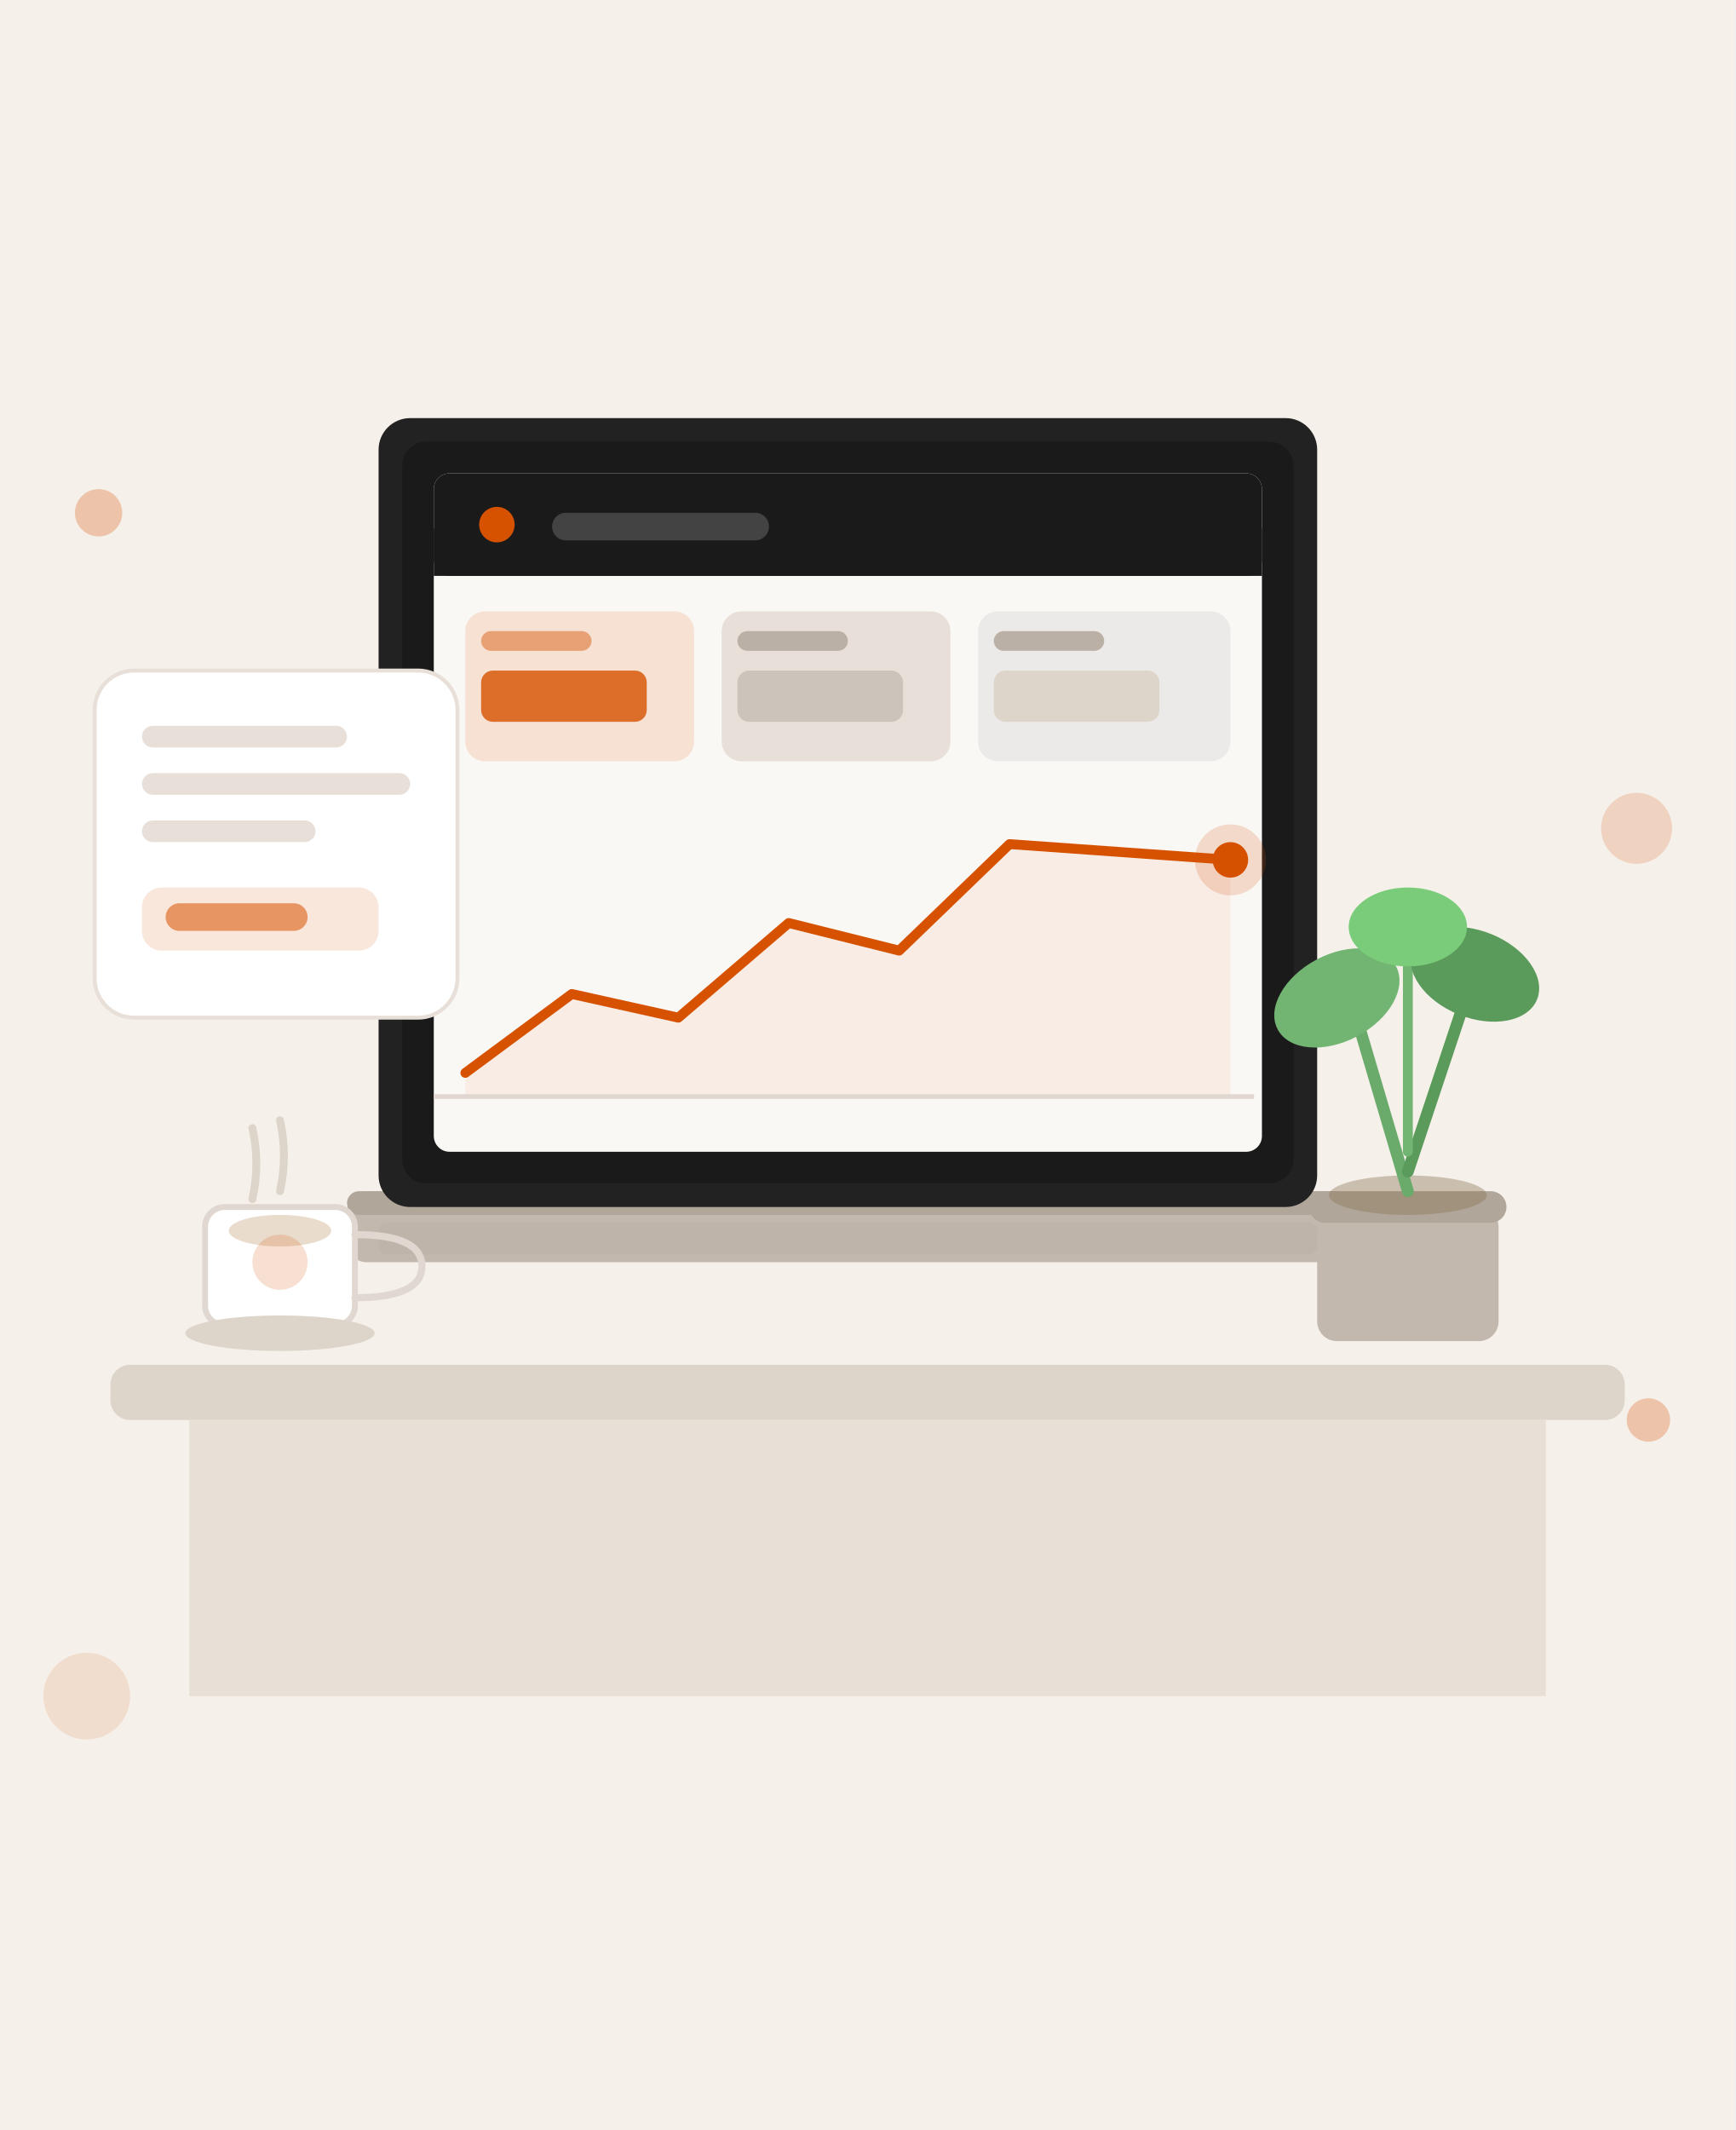
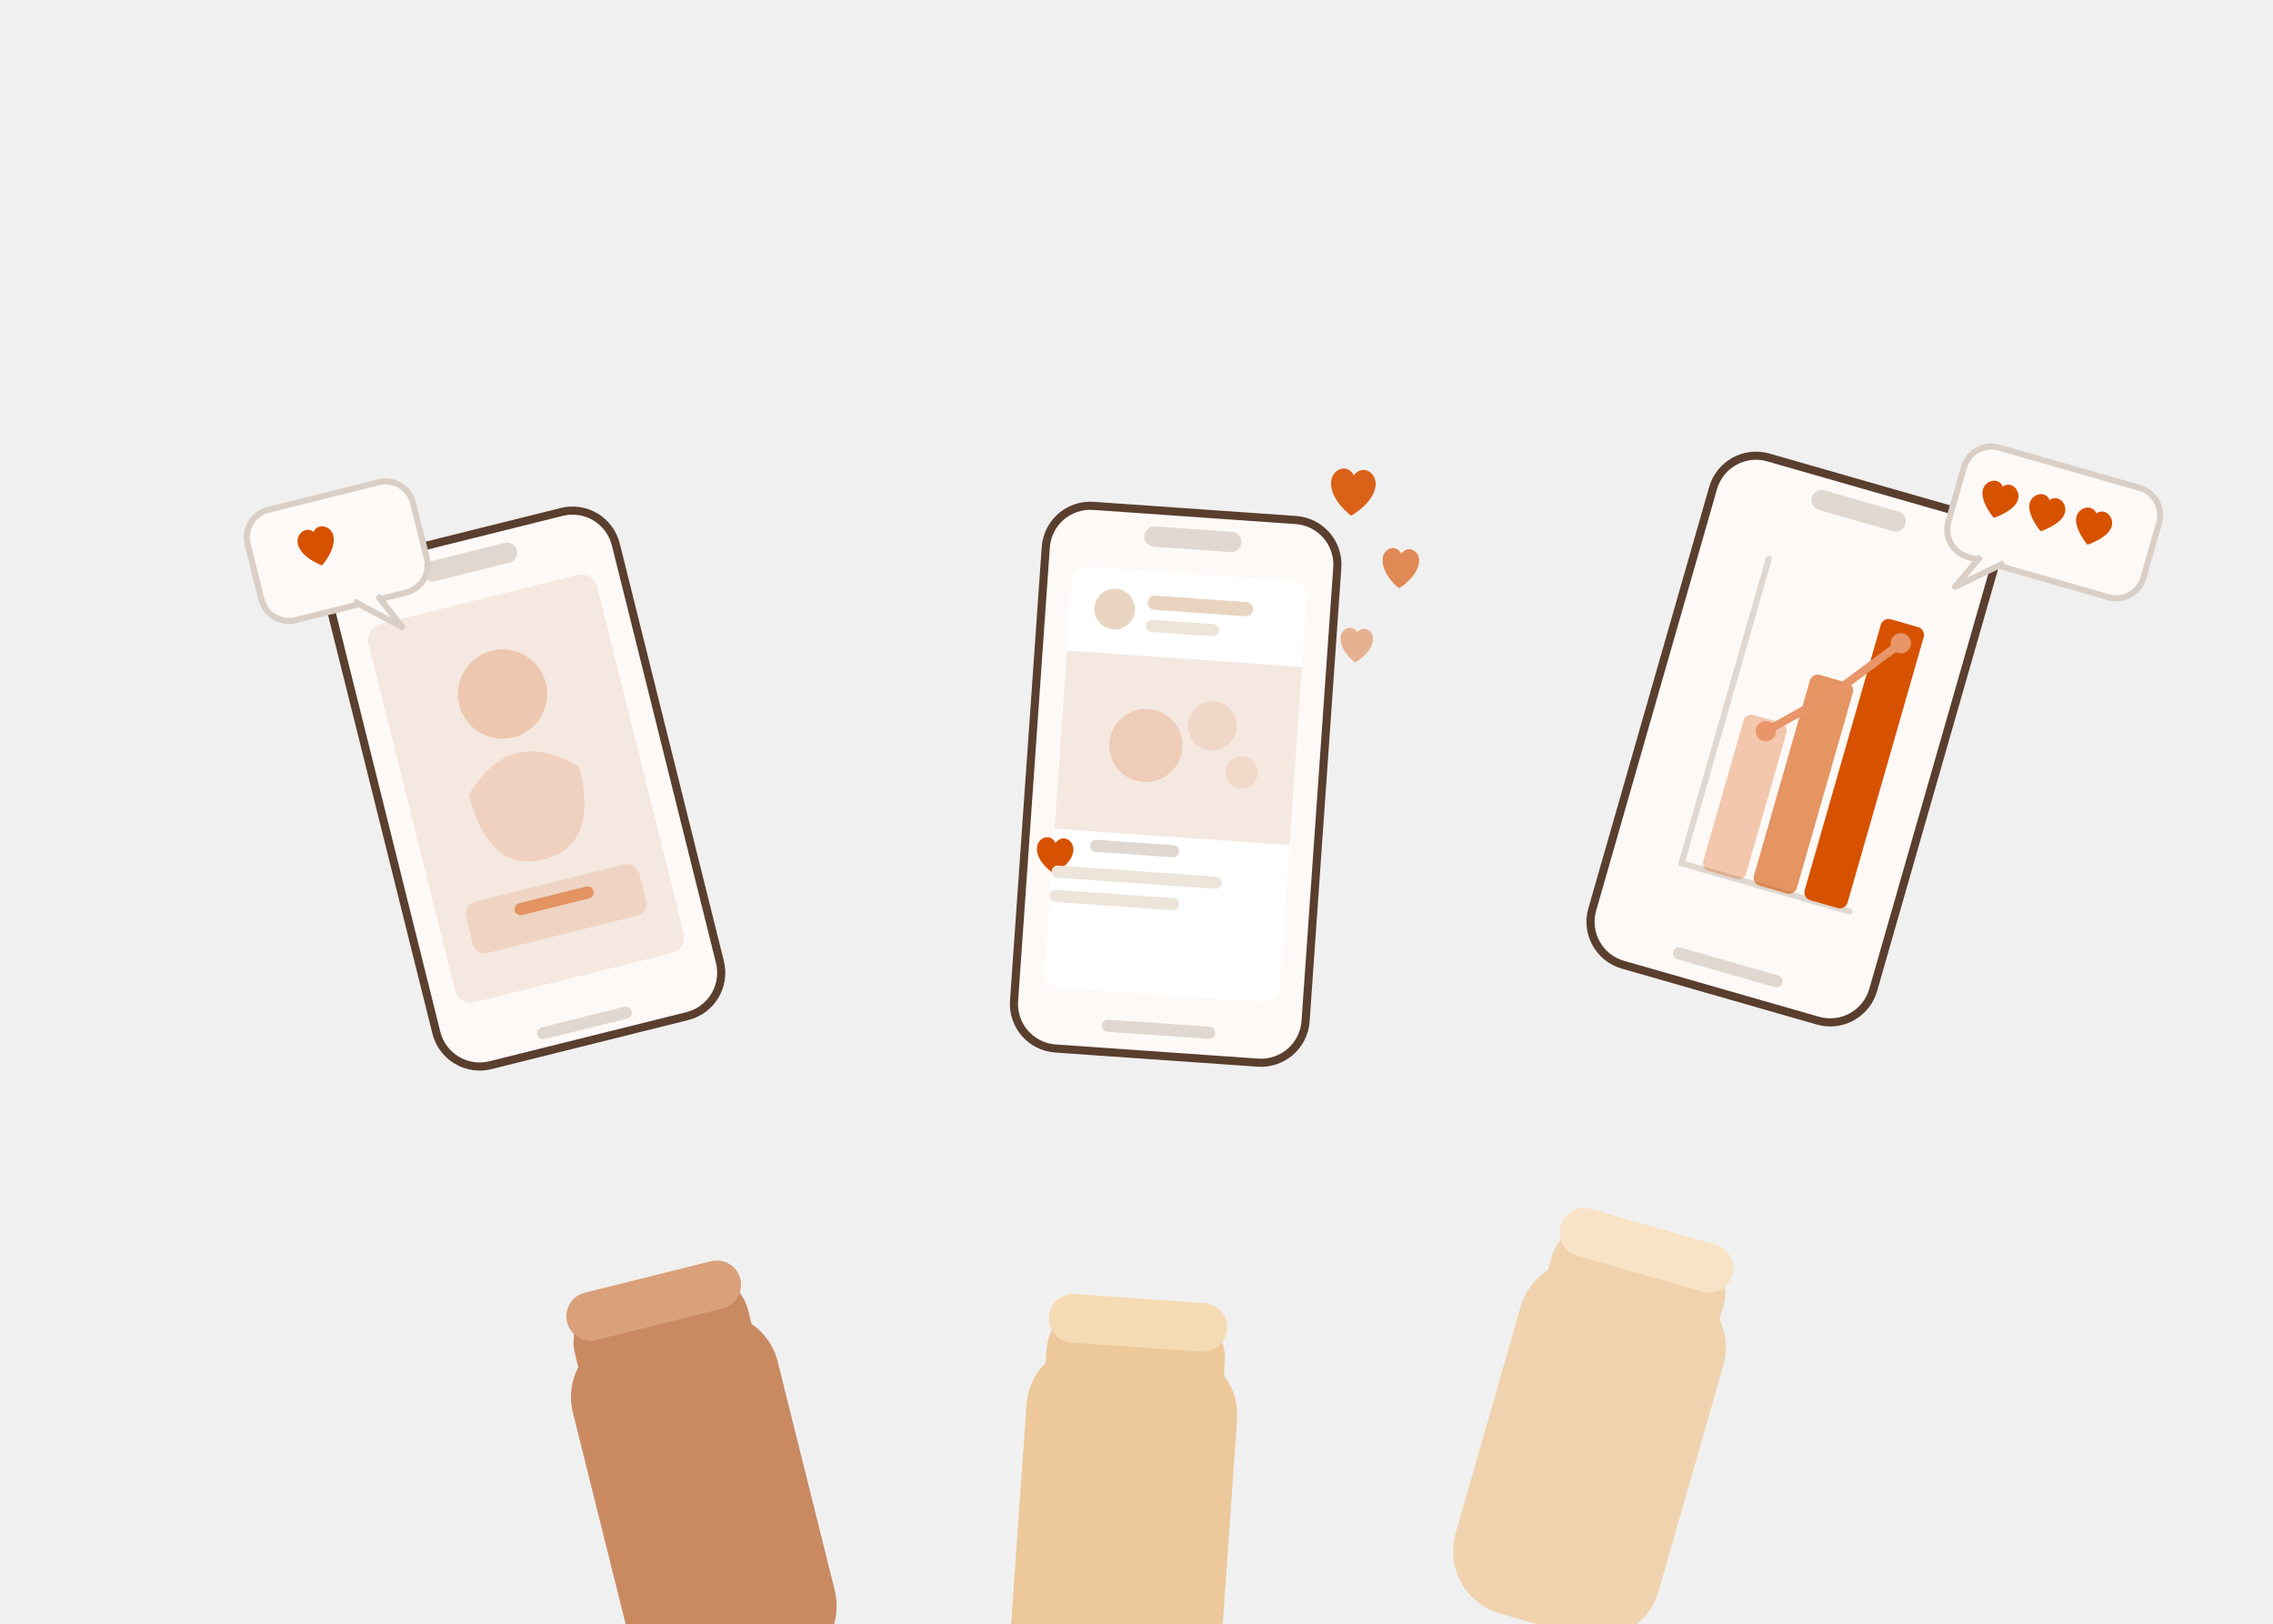
- <svg xmlns="http://www.w3.org/2000/svg" viewBox="0 0 440 540" fill="none">
-   <rect width="440" height="540" fill="#f5f0ea" />
-   <rect x="28" y="346" width="384" height="14" rx="5" fill="#ddd5ca" />
-   <rect x="48" y="360" width="344" height="70" fill="#e8e0d6" />
-   <rect x="88" y="302" width="254" height="18" rx="5" fill="#c2b8ae" />
-   <rect x="88" y="302" width="254" height="6" rx="3" fill="#b0a699" />
-   <rect x="96" y="310" width="238" height="8" rx="2" fill="#bbb0a6" fill-opacity="0.5" />
-   <rect x="96" y="106" width="238" height="200" rx="8" fill="#222" />
-   <rect x="102" y="112" width="226" height="188" rx="6" fill="#1a1a1a" />
-   <rect x="110" y="120" width="210" height="172" rx="4" fill="#faf8f5" />
-   <rect x="110" y="120" width="210" height="26" rx="4" fill="#1a1a1a" />
-   <rect x="110" y="134" width="210" height="12" fill="#1a1a1a" />
-   <circle cx="126" cy="133" r="4.5" fill="#d65200" />
-   <rect x="140" y="130" width="55" height="7" rx="3.5" fill="white" fill-opacity="0.18" />
-   <rect x="118" y="155" width="58" height="38" rx="5" fill="#d65200" fill-opacity="0.14" />
-   <rect x="122" y="160" width="28" height="5" rx="2.5" fill="#d65200" fill-opacity="0.45" />
-   <rect x="122" y="170" width="42" height="13" rx="3" fill="#d65200" fill-opacity="0.8" />
-   <rect x="183" y="155" width="58" height="38" rx="5" fill="#e8e0d8" />
-   <rect x="187" y="160" width="28" height="5" rx="2.5" fill="#bbb0a6" />
-   <rect x="187" y="170" width="42" height="13" rx="3" fill="#ccc4ba" />
-   <rect x="248" y="155" width="64" height="38" rx="5" fill="#1a1a1a" fill-opacity="0.06" />
-   <rect x="252" y="160" width="28" height="5" rx="2.5" fill="#bbb0a6" />
-   <rect x="252" y="170" width="42" height="13" rx="3" fill="#ddd5ca" />
-   <path d="M118 272 L145 252 L172 258 L200 234 L228 241 L256 214 L312 218" stroke="#d65200" stroke-width="2.5" fill="none" stroke-linecap="round" stroke-linejoin="round" />
-   <path d="M118 272 L145 252 L172 258 L200 234 L228 241 L256 214 L312 218 L312 278 L118 278 Z" fill="#d65200" fill-opacity="0.07" />
-   <circle cx="312" cy="218" r="4.5" fill="#d65200" />
-   <circle cx="312" cy="218" r="9" fill="#d65200" fill-opacity="0.18" />
-   <line x1="110" y1="278" x2="318" y2="278" stroke="#e0d8d0" stroke-width="1.2" />
-   <rect x="334" y="306" width="46" height="34" rx="5" fill="#c2b8ae" />
-   <rect x="332" y="302" width="50" height="8" rx="4" fill="#b0a699" />
-   <ellipse cx="357" cy="303" rx="20" ry="5" fill="#8b7355" fill-opacity="0.4" />
-   <line x1="357" y1="302" x2="344" y2="258" stroke="#6aaa6a" stroke-width="3" stroke-linecap="round" />
-   <line x1="357" y1="297" x2="372" y2="252" stroke="#5a9a5a" stroke-width="3" stroke-linecap="round" />
-   <line x1="357" y1="292" x2="357" y2="242" stroke="#72b472" stroke-width="2.5" stroke-linecap="round" />
-   <ellipse cx="339" cy="253" rx="17" ry="11" fill="#72b472" transform="rotate(-28 339 253)" />
-   <ellipse cx="374" cy="247" rx="17" ry="11" fill="#5a9a5a" transform="rotate(22 374 247)" />
-   <ellipse cx="357" cy="235" rx="15" ry="10" fill="#7acc7a" />
-   <rect x="52" y="306" width="38" height="30" rx="5" fill="white" stroke="#e0d8d0" stroke-width="1.5" />
-   <path d="M90 313 Q107 313 107 321 Q107 329 90 329" stroke="#e0d8d0" stroke-width="1.8" fill="none" stroke-linecap="round" />
-   <ellipse cx="71" cy="338" rx="24" ry="4.5" fill="#ddd5ca" />
-   <path d="M64 304 Q66 295 64 286" stroke="#ddd5ca" stroke-width="2" fill="none" stroke-linecap="round" />
-   <path d="M71 302 Q73 293 71 284" stroke="#ddd5ca" stroke-width="2" fill="none" stroke-linecap="round" />
-   <ellipse cx="71" cy="312" rx="13" ry="4" fill="#c8a882" fill-opacity="0.4" />
-   <circle cx="71" cy="320" r="7" fill="#d65200" fill-opacity="0.18" />
-   <rect x="24" y="170" width="92" height="88" rx="10" fill="white" stroke="#e8e0d8" stroke-width="1" />
-   <rect x="36" y="184" width="52" height="5.5" rx="2.75" fill="#e8e0d8" />
-   <rect x="36" y="196" width="68" height="5.5" rx="2.75" fill="#e8e0d8" />
-   <rect x="36" y="208" width="44" height="5.5" rx="2.75" fill="#e8e0d8" />
-   <rect x="36" y="225" width="60" height="16" rx="5" fill="#d65200" fill-opacity="0.14" />
-   <rect x="42" y="229" width="36" height="7" rx="3.5" fill="#d65200" fill-opacity="0.55" />
-   <circle cx="415" cy="210" r="9" fill="#d65200" fill-opacity="0.18" />
-   <circle cx="25" cy="130" r="6" fill="#d65200" fill-opacity="0.28" />
-   <circle cx="418" cy="360" r="5.5" fill="#d65200" fill-opacity="0.28" />
-   <circle cx="22" cy="430" r="11" fill="#d65200" fill-opacity="0.12" />
+ <svg xmlns="http://www.w3.org/2000/svg" viewBox="0 0 560 400" fill="none">
+   <g transform="translate(148,268) rotate(-14)">
+     <rect x="-26" y="60" width="52" height="90" rx="16" fill="#c98a62" />
+     <rect x="-22" y="50" width="44" height="45" rx="12" fill="#c98a62" />
+     <rect x="-22" y="48" width="44" height="12" rx="6" fill="#d9a07a" />
+     <rect x="-36" y="-140" width="72" height="128" rx="11" fill="#fdf9f6" stroke="#5a3e2e" stroke-width="2" />
+     <rect x="-12" y="-136" width="24" height="5" rx="2.5" fill="#e0d8d0" />
+     <rect x="-29" y="-124" width="58" height="96" rx="4" fill="#f4e8e0" />
+     <circle cx="0" cy="-100" r="11" fill="#d65200" fill-opacity="0.22" />
+     <path d="M-14,-78 Q0,-92 14,-78 Q14,-58 0,-58 Q-14,-58 -14,-78Z" fill="#d65200" fill-opacity="0.15" />
+     <rect x="-22" y="-52" width="44" height="13" rx="3" fill="#d65200" fill-opacity="0.13" />
+     <rect x="-10" y="-49" width="20" height="3" rx="1.5" fill="#d65200" fill-opacity="0.5" />
+     <rect x="-12" y="-18" width="24" height="3" rx="1.5" fill="#e0d8d0" />
+     <g transform="translate(-52,-158)">
+       <rect x="0" y="0" width="42" height="28" rx="7" fill="#fdf9f6" stroke="#d9cfc7" stroke-width="1.5" />
+       <path d="M28,27 L32,36 L22,27" fill="#fdf9f6" stroke="#d9cfc7" stroke-width="1.5" stroke-linejoin="round" />
+       <path d="M21,10 C21,7.5 18,6 16.5,8 C15,6 12,7.5 12,10 C12,13.5 16.5,16.5 16.5,16.5 C16.5,16.5 21,13.5 21,10Z" fill="#d65200" />
+     </g>
+   </g>
+   <g transform="translate(284,274) rotate(4)">
+     <rect x="-26" y="58" width="52" height="90" rx="16" fill="#ecc89a" />
+     <rect x="-22" y="48" width="44" height="45" rx="12" fill="#ecc89a" />
+     <rect x="-22" y="46" width="44" height="12" rx="6" fill="#f5dbb4" />
+     <rect x="-36" y="-148" width="72" height="134" rx="11" fill="#fdf9f6" stroke="#5a3e2e" stroke-width="2" />
+     <rect x="-12" y="-144" width="24" height="5" rx="2.5" fill="#e0d8d0" />
+     <rect x="-29" y="-133" width="58" height="104" rx="4" fill="#ffffff" />
+     <circle cx="-18" cy="-123" r="5" fill="#e8d4c0" />
+     <rect x="-10" y="-127" width="26" height="3.5" rx="1.75" fill="#e8d4c0" />
+     <rect x="-10" y="-121" width="18" height="3" rx="1.5" fill="#ede4da" />
+     <rect x="-29" y="-112" width="58" height="44" fill="#f4e8e0" />
+     <circle cx="-8" cy="-90" r="9" fill="#d65200" fill-opacity="0.18" />
+     <circle cx="8" cy="-96" r="6" fill="#d65200" fill-opacity="0.12" />
+     <circle cx="16" cy="-85" r="4" fill="#d65200" fill-opacity="0.1" />
+     <path d="M-24,-63 C-24,-65.5 -27,-67 -28.5,-64.5 C-30,-67 -33,-65.5 -33,-63 C-33,-59.5 -28.5,-57 -28.5,-57 C-28.5,-57 -24,-59.5 -24,-63Z" fill="#d65200" />
+     <rect x="-20" y="-66" width="22" height="3" rx="1.5" fill="#e0d8d0" />
+     <rect x="-29" y="-59" width="42" height="3" rx="1.5" fill="#ede4da" />
+     <rect x="-29" y="-53" width="32" height="3" rx="1.5" fill="#ede4da" />
+     <rect x="-14" y="-22" width="28" height="3" rx="1.5" fill="#e0d8d0" />
+     <path d="M44,-158 C44,-161 40.5,-163 38.5,-160 C36.5,-163 33,-161 33,-158 C33,-153.5 38.5,-150 38.5,-150 C38.5,-150 44,-153.5 44,-158Z" fill="#d65200" opacity="0.9" />
+     <path d="M56,-140 C56,-142.5 53,-144 51.5,-141.5 C50,-144 47,-142.5 47,-140 C47,-136 51.5,-133 51.5,-133 C51.5,-133 56,-136 56,-140Z" fill="#d65200" opacity="0.65" />
+     <path d="M46,-120 C46,-122 43.5,-123.5 42,-121.5 C40.5,-123.5 38,-122 38,-120 C38,-116.5 42,-114 42,-114 C42,-114 46,-116.5 46,-120Z" fill="#d65200" opacity="0.4" />
+   </g>
+   <g transform="translate(420,258) rotate(16)">
+     <rect x="-26" y="58" width="52" height="90" rx="16" fill="#f0d3ae" />
+     <rect x="-22" y="48" width="44" height="45" rx="12" fill="#f0d3ae" />
+     <rect x="-22" y="46" width="44" height="12" rx="6" fill="#f8e3c6" />
+     <rect x="-36" y="-144" width="72" height="130" rx="11" fill="#fdf9f6" stroke="#5a3e2e" stroke-width="2" />
+     <rect x="-12" y="-140" width="24" height="5" rx="2.5" fill="#e0d8d0" />
+     <rect x="-29" y="-128" width="58" height="98" rx="4" fill="#fdf9f6" />
+     <line x1="-18" y1="-120" x2="-18" y2="-42" stroke="#e0d8d0" stroke-width="1.5" stroke-linecap="round" />
+     <line x1="-18" y1="-42" x2="25" y2="-42" stroke="#e0d8d0" stroke-width="1.5" stroke-linecap="round" />
+     <rect x="-13" y="-82" width="11" height="40" rx="2" fill="#d65200" fill-opacity="0.3" />
+     <rect x="-0" y="-96" width="11" height="54" rx="2" fill="#d65200" fill-opacity="0.6" />
+     <rect x="13" y="-114" width="11" height="72" rx="2" fill="#d65200" />
+     <polyline points="-7,-79 6,-92 19,-109" stroke="#e8956a" stroke-width="2" stroke-linecap="round" stroke-linejoin="round" />
+     <circle cx="-7" cy="-79" r="2.5" fill="#e8956a" />
+     <circle cx="6" cy="-92" r="2.5" fill="#e8956a" />
+     <circle cx="19" cy="-109" r="2.5" fill="#e8956a" />
+     <rect x="-14" y="-22" width="28" height="3" rx="1.5" fill="#e0d8d0" />
+     <g transform="translate(22,-162)">
+       <rect x="0" y="0" width="50" height="28" rx="7" fill="#fdf9f6" stroke="#d9cfc7" stroke-width="1.5" />
+       <path d="M10,27 L6,36 L16,27" fill="#fdf9f6" stroke="#d9cfc7" stroke-width="1.5" stroke-linejoin="round" />
+       <path d="M15,11 C15,8.5 12,7 10.5,9 C9,7 6,8.5 6,11 C6,14 10.5,17 10.5,17 C10.5,17 15,14 15,11Z" fill="#d65200" />
+       <path d="M27,11 C27,8.5 24,7 22.5,9 C21,7 18,8.5 18,11 C18,14 22.5,17 22.5,17 C22.5,17 27,14 27,11Z" fill="#d65200" />
+       <path d="M39,11 C39,8.5 36,7 34.5,9 C33,7 30,8.5 30,11 C30,14 34.5,17 34.5,17 C34.5,17 39,14 39,11Z" fill="#d65200" />
+     </g>
+   </g>
</svg>
